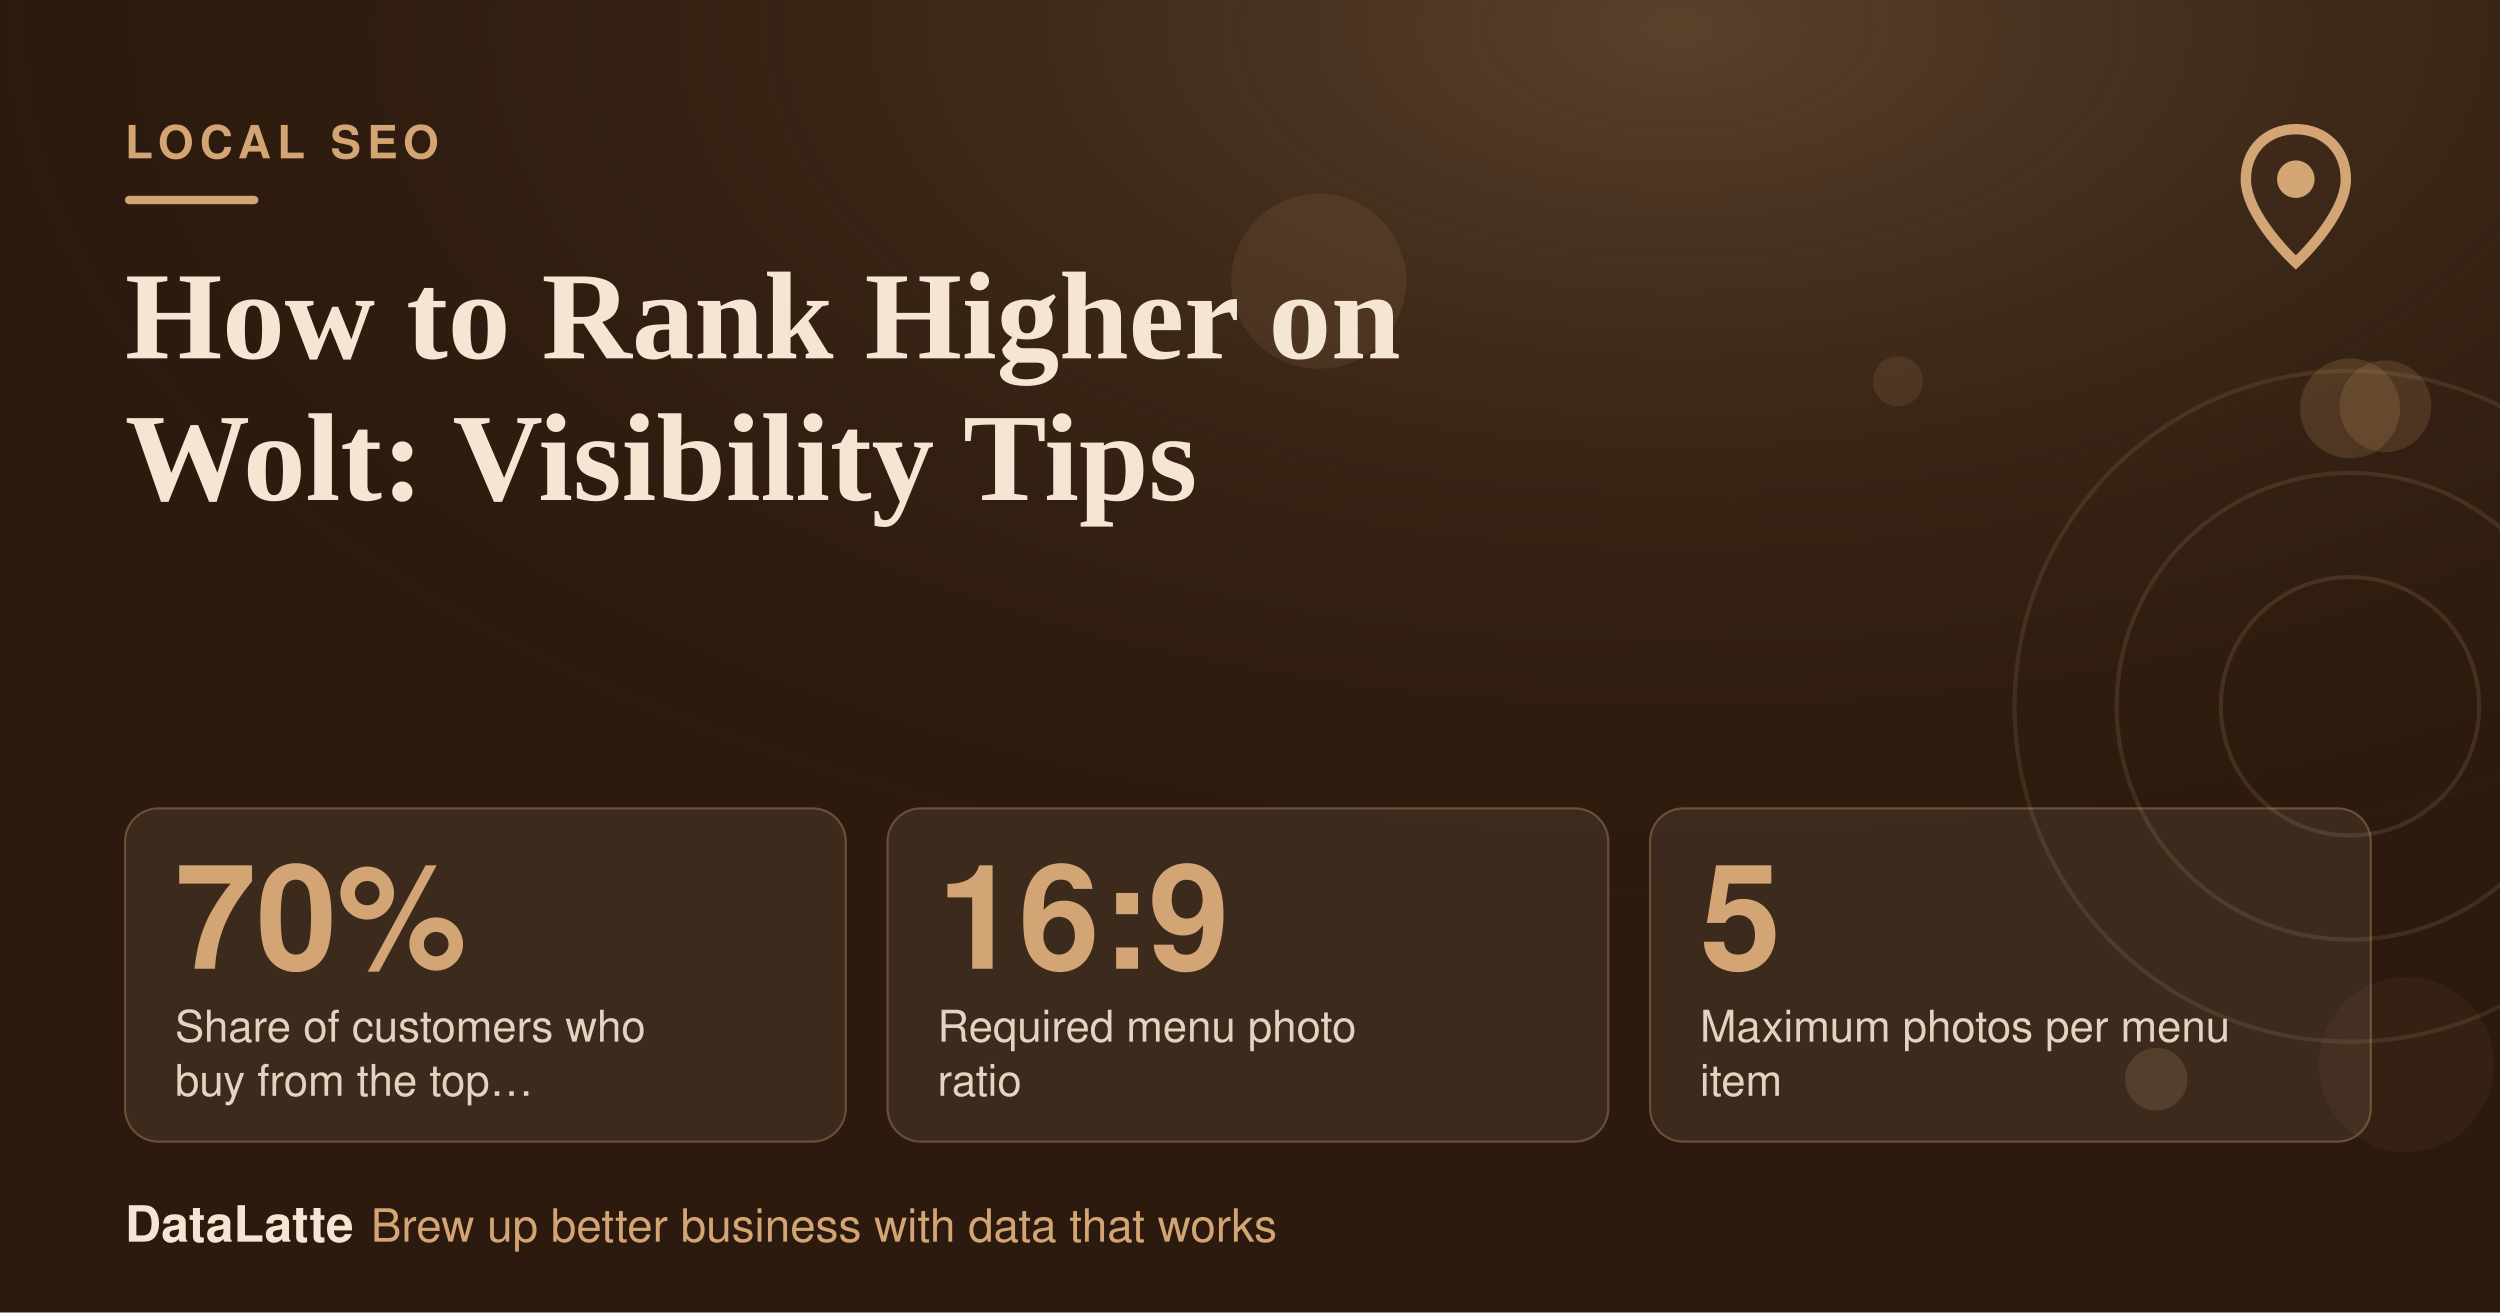
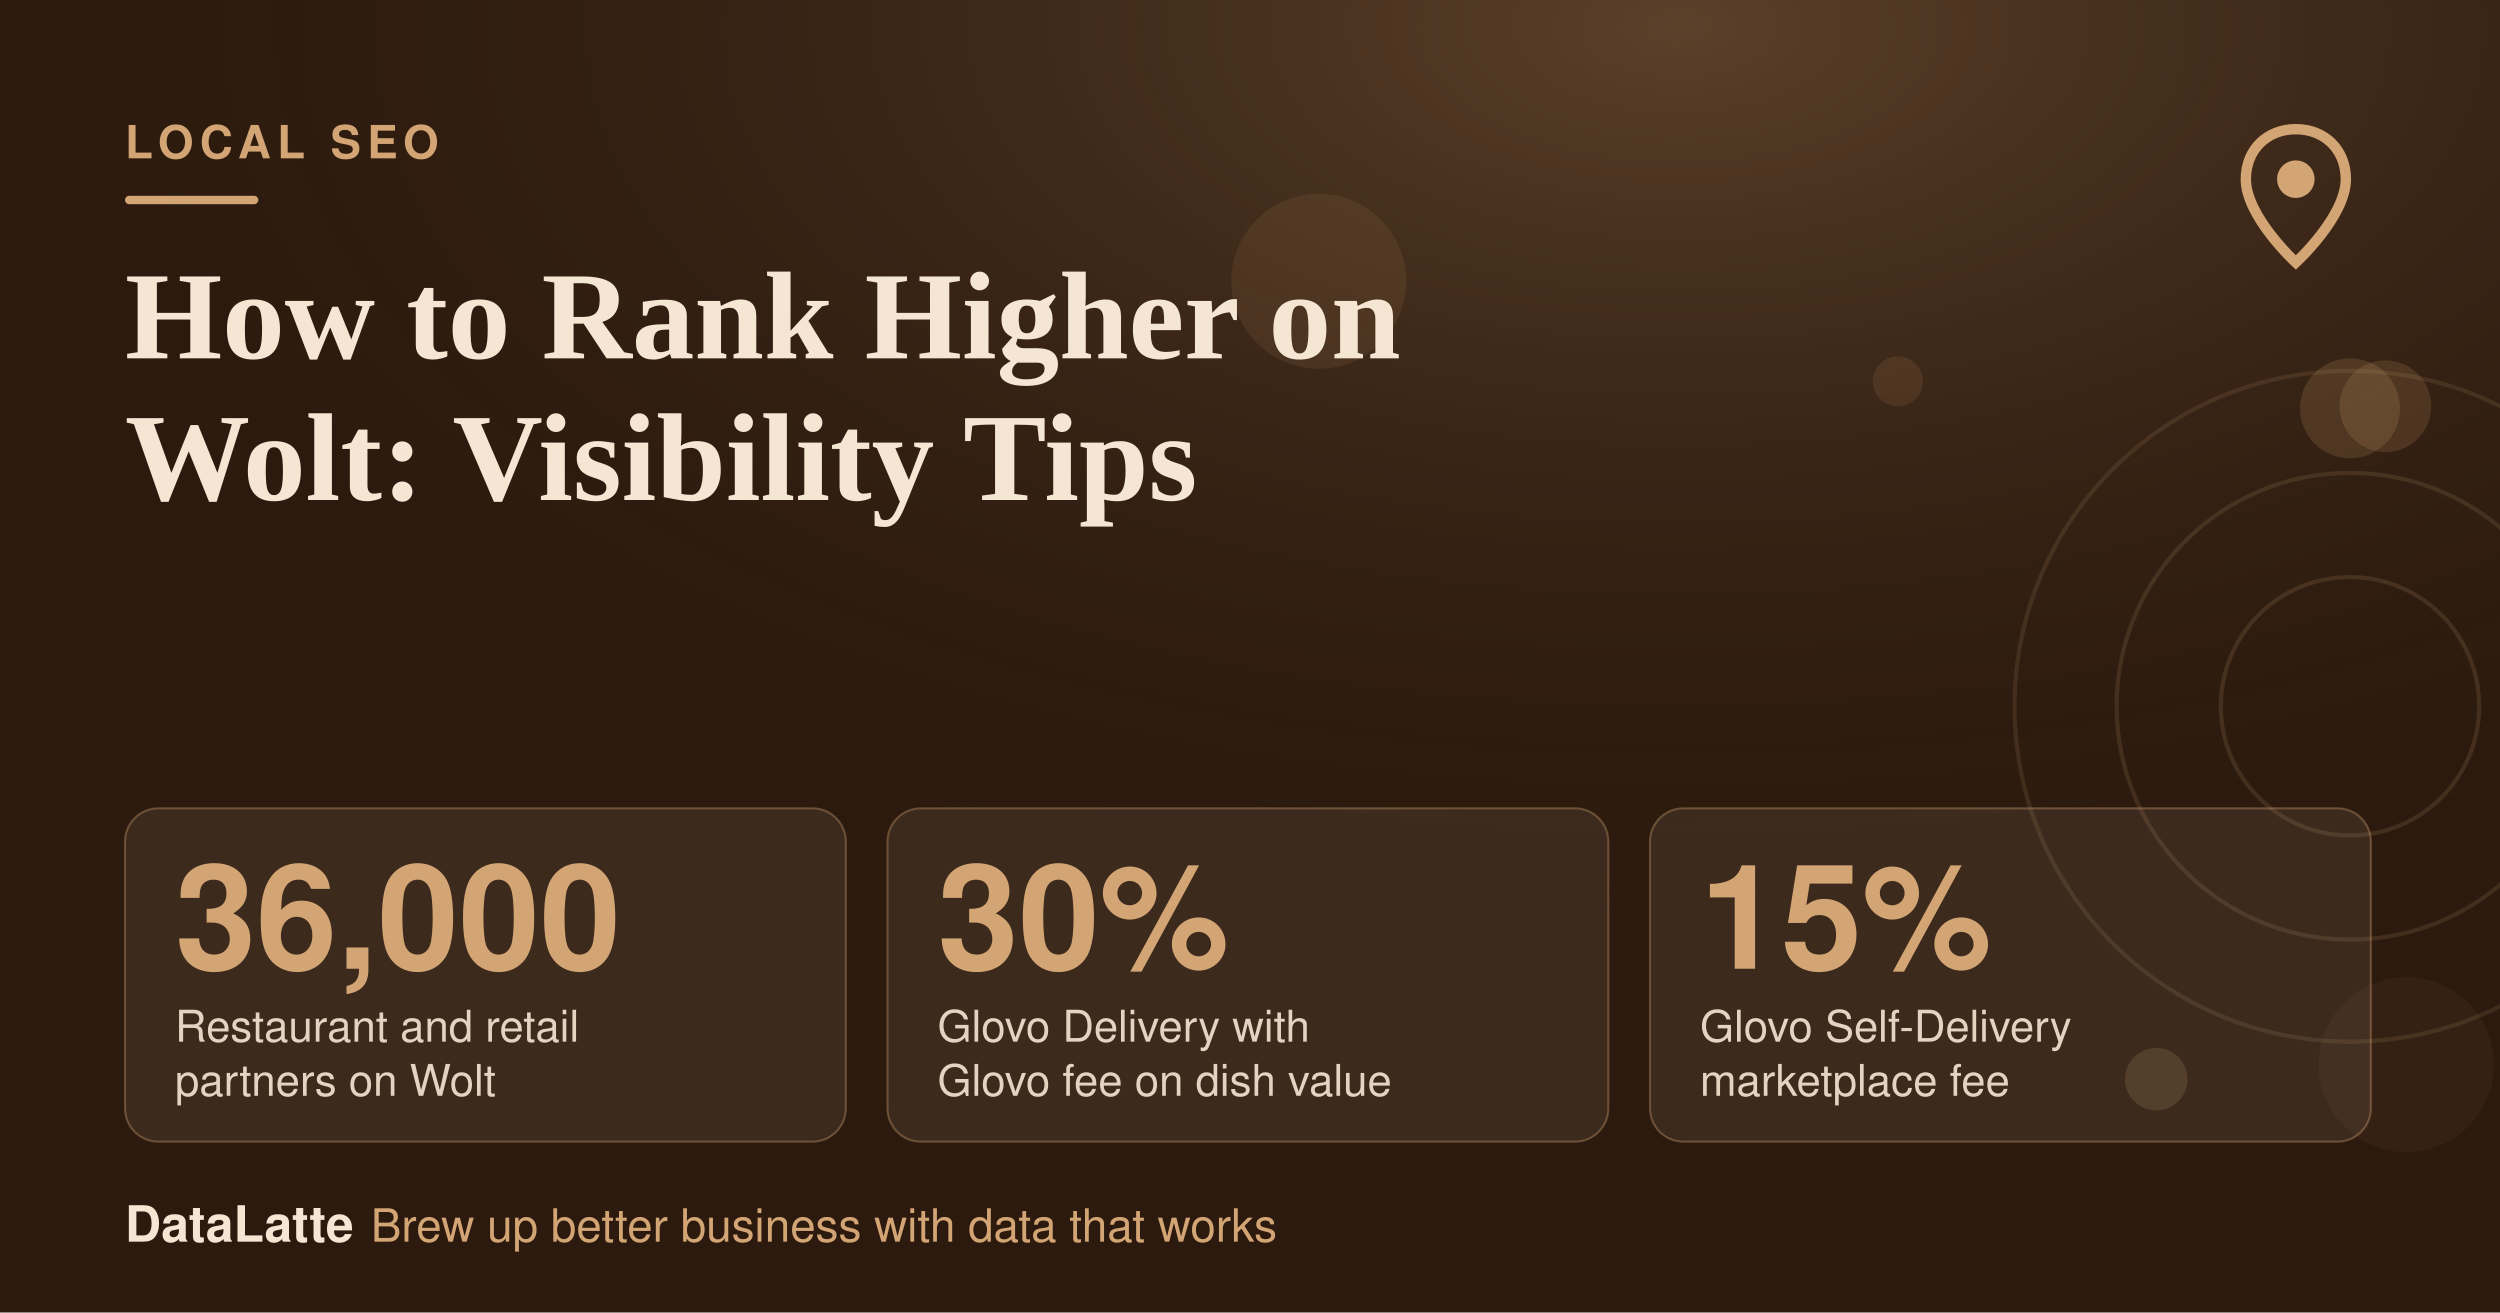
<svg xmlns="http://www.w3.org/2000/svg" width="1200" height="630" viewBox="0 0 1200 630" role="img" aria-label="How to Rank Higher on Wolt: Visibility Tips">
  <defs>
    <radialGradient id="g" cx="67%" cy="2%" r="70%">
      <stop offset="0" stop-color="#d4a574" stop-opacity="0.28" />
      <stop offset="1" stop-color="#2c1a0e" stop-opacity="0" />
    </radialGradient>
  </defs>
  <rect width="1200" height="630" fill="#2c1a0e" />
  <rect width="1200" height="630" fill="url(#g)" />
  <circle cx="1128" cy="339" r="62" fill="none" stroke="#d4a574" stroke-opacity="0.15" stroke-width="2" />
  <circle cx="1128" cy="339" r="112" fill="none" stroke="#d4a574" stroke-opacity="0.14" stroke-width="2" />
  <circle cx="1128" cy="339" r="161" fill="none" stroke="#d4a574" stroke-opacity="0.13" stroke-width="2" />
  <circle cx="1035" cy="518" r="15" fill="#d4a574" fill-opacity="0.16" />
  <circle cx="911" cy="183" r="12" fill="#d4a574" fill-opacity="0.12" />
  <circle cx="633" cy="135" r="42" fill="#d4a574" fill-opacity="0.10" />
  <circle cx="1145" cy="195" r="22" fill="#d4a574" fill-opacity="0.16" />
  <circle cx="1128" cy="196" r="24" fill="#d4a574" fill-opacity="0.17" />
  <circle cx="1155" cy="511" r="42" fill="#d4a574" fill-opacity="0.06" />
  <g transform="translate(1076 62) scale(1.0)">
    <path d="M26 0C12 0 2 10 2 24c0 18 24 40 24 40s24-22 24-40C50 10 40 0 26 0z" fill="none" stroke="#d4a574" stroke-width="5" />
    <circle cx="26" cy="24" r="9" fill="#d4a574" />
  </g>
  <text x="60" y="76" font-family="Helvetica, Arial, sans-serif" font-size="22" font-weight="700" fill="#d4a574" letter-spacing="3">LOCAL SEO</text>
  <rect x="60" y="94" width="64" height="4" rx="2" fill="#d4a574" />
  <text x="60" y="172" font-family="Georgia, 'Times New Roman', serif" font-size="60" font-weight="700" fill="#f5e6d3">How to Rank Higher on</text>
  <text x="60" y="240" font-family="Georgia, 'Times New Roman', serif" font-size="60" font-weight="700" fill="#f5e6d3">Wolt: Visibility Tips</text>
  <rect x="60" y="388" width="346" height="160" rx="16" fill="#f5e6d3" fill-opacity="0.08" stroke="#d4a574" stroke-opacity="0.35" />
-   <text x="84" y="465" font-family="Helvetica, Arial, sans-serif" font-size="70" font-weight="800" fill="#d4a574">70%</text>
-   <text x="84" y="500" font-family="Helvetica, Arial, sans-serif" font-size="21" fill="#f5e6d3" fill-opacity="0.9">Share of customers who</text>
-   <text x="84" y="526" font-family="Helvetica, Arial, sans-serif" font-size="21" fill="#f5e6d3" fill-opacity="0.9">buy from the top…</text>
+   <text x="84" y="465" font-family="Helvetica, Arial, sans-serif" font-size="70" font-weight="800" fill="#d4a574">36,000</text>
+   <text x="84" y="500" font-family="Helvetica, Arial, sans-serif" font-size="21" fill="#f5e6d3" fill-opacity="0.9">Restaurant and retail</text>
+   <text x="84" y="526" font-family="Helvetica, Arial, sans-serif" font-size="21" fill="#f5e6d3" fill-opacity="0.9">partners on Wolt</text>
  <rect x="426" y="388" width="346" height="160" rx="16" fill="#f5e6d3" fill-opacity="0.08" stroke="#d4a574" stroke-opacity="0.35" />
-   <text x="450" y="465" font-family="Helvetica, Arial, sans-serif" font-size="70" font-weight="800" fill="#d4a574">16:9</text>
-   <text x="450" y="500" font-family="Helvetica, Arial, sans-serif" font-size="21" fill="#f5e6d3" fill-opacity="0.9">Required menu photo</text>
-   <text x="450" y="526" font-family="Helvetica, Arial, sans-serif" font-size="21" fill="#f5e6d3" fill-opacity="0.9">ratio</text>
+   <text x="450" y="465" font-family="Helvetica, Arial, sans-serif" font-size="70" font-weight="800" fill="#d4a574">30%</text>
+   <text x="450" y="500" font-family="Helvetica, Arial, sans-serif" font-size="21" fill="#f5e6d3" fill-opacity="0.9">Glovo Delivery with</text>
+   <text x="450" y="526" font-family="Helvetica, Arial, sans-serif" font-size="21" fill="#f5e6d3" fill-opacity="0.9">Glovo fee on dish value</text>
  <rect x="792" y="388" width="346" height="160" rx="16" fill="#f5e6d3" fill-opacity="0.08" stroke="#d4a574" stroke-opacity="0.35" />
-   <text x="816" y="465" font-family="Helvetica, Arial, sans-serif" font-size="70" font-weight="800" fill="#d4a574">5</text>
-   <text x="816" y="500" font-family="Helvetica, Arial, sans-serif" font-size="21" fill="#f5e6d3" fill-opacity="0.9">Maximum photos per menu</text>
-   <text x="816" y="526" font-family="Helvetica, Arial, sans-serif" font-size="21" fill="#f5e6d3" fill-opacity="0.9">item</text>
+   <text x="816" y="465" font-family="Helvetica, Arial, sans-serif" font-size="70" font-weight="800" fill="#d4a574">15%</text>
+   <text x="816" y="500" font-family="Helvetica, Arial, sans-serif" font-size="21" fill="#f5e6d3" fill-opacity="0.9">Glovo Self-Delivery</text>
+   <text x="816" y="526" font-family="Helvetica, Arial, sans-serif" font-size="21" fill="#f5e6d3" fill-opacity="0.9">marketplace fee</text>
  <text x="60" y="596" font-family="Helvetica, Arial, sans-serif" font-size="24" font-weight="700" fill="#f5e6d3">DataLatte</text>
  <text x="178" y="596" font-family="Helvetica, Arial, sans-serif" font-size="22" fill="#d4a574">Brew up better business with data that works</text>
</svg>
